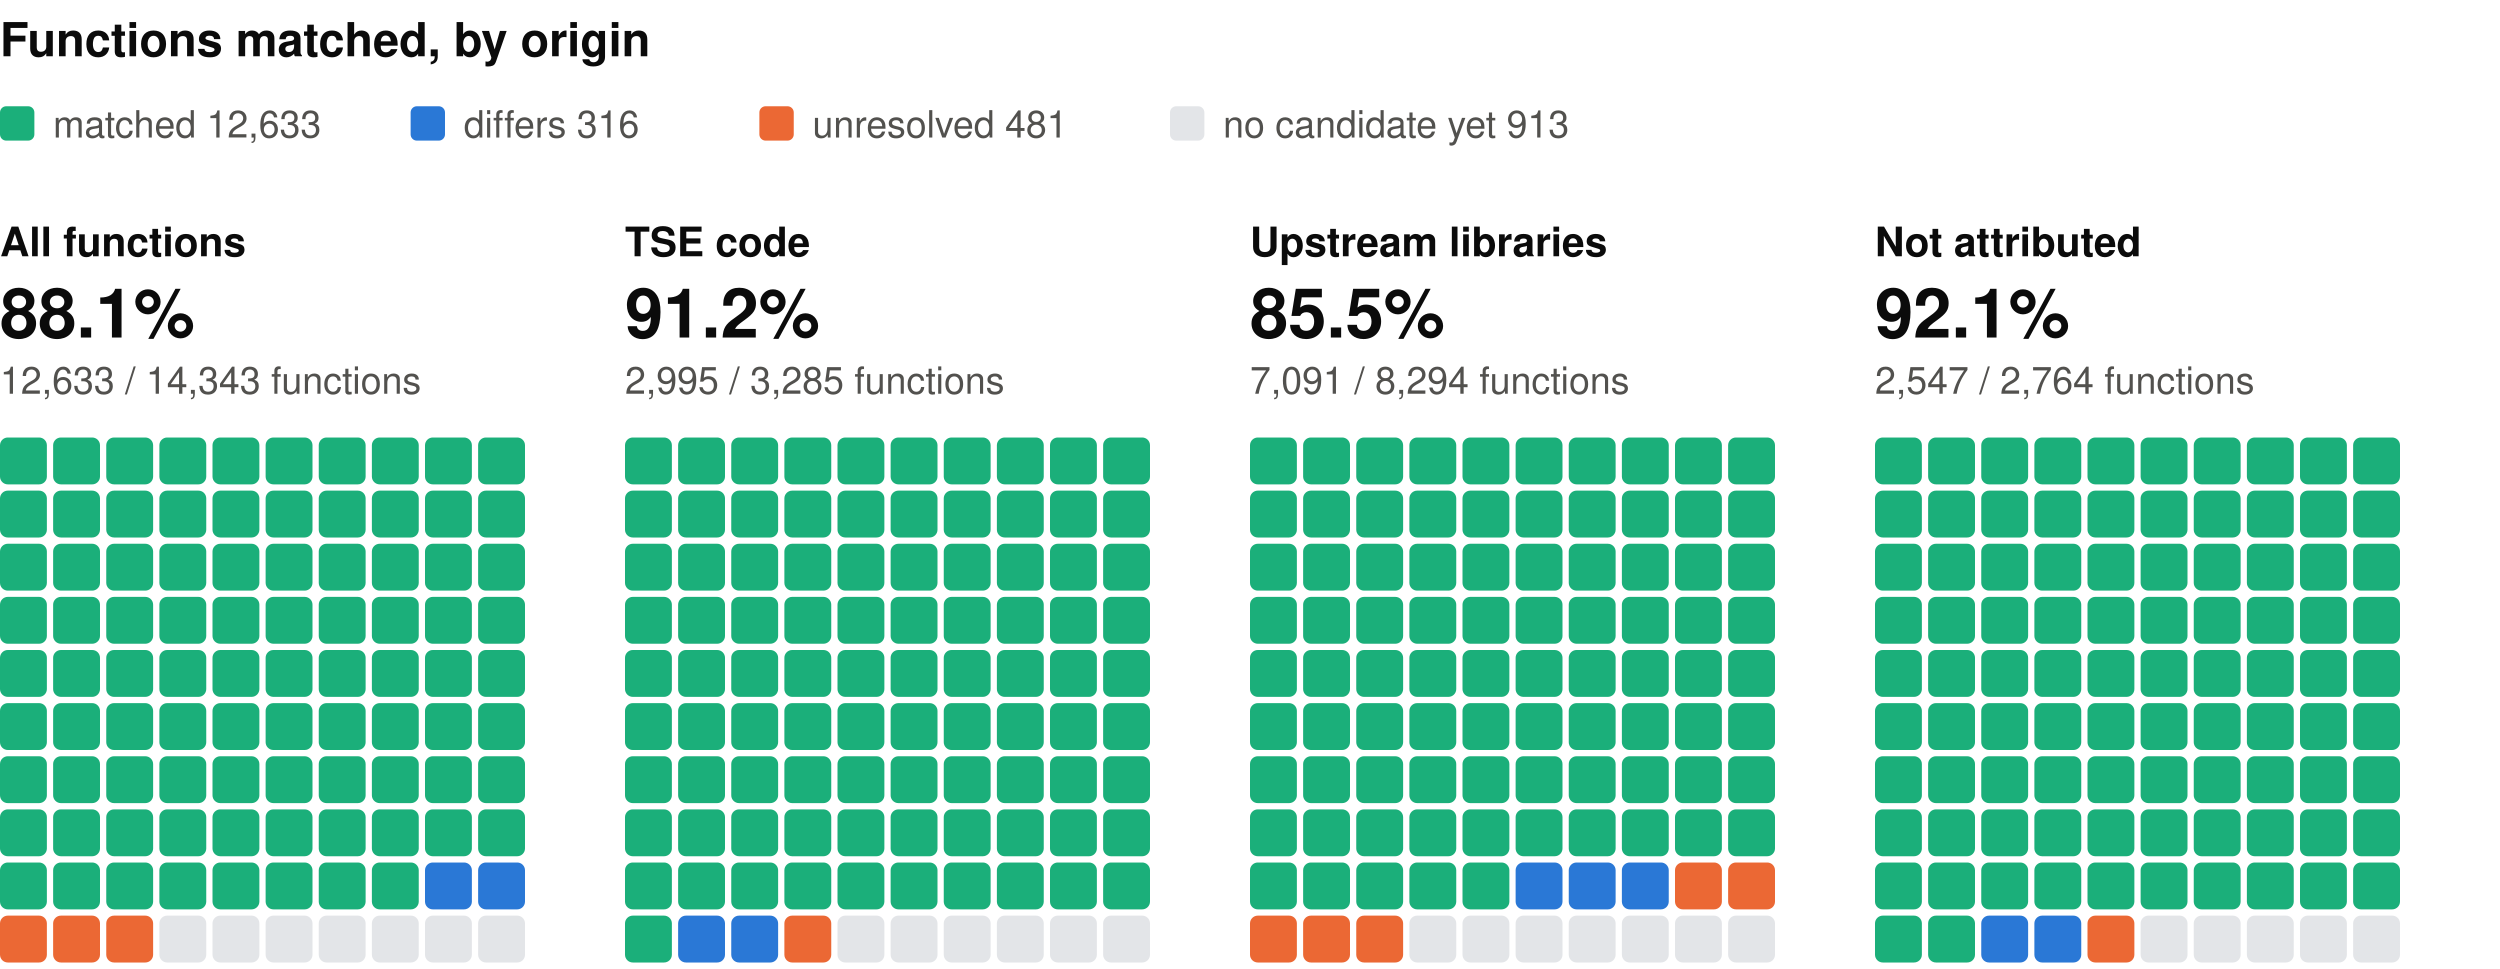
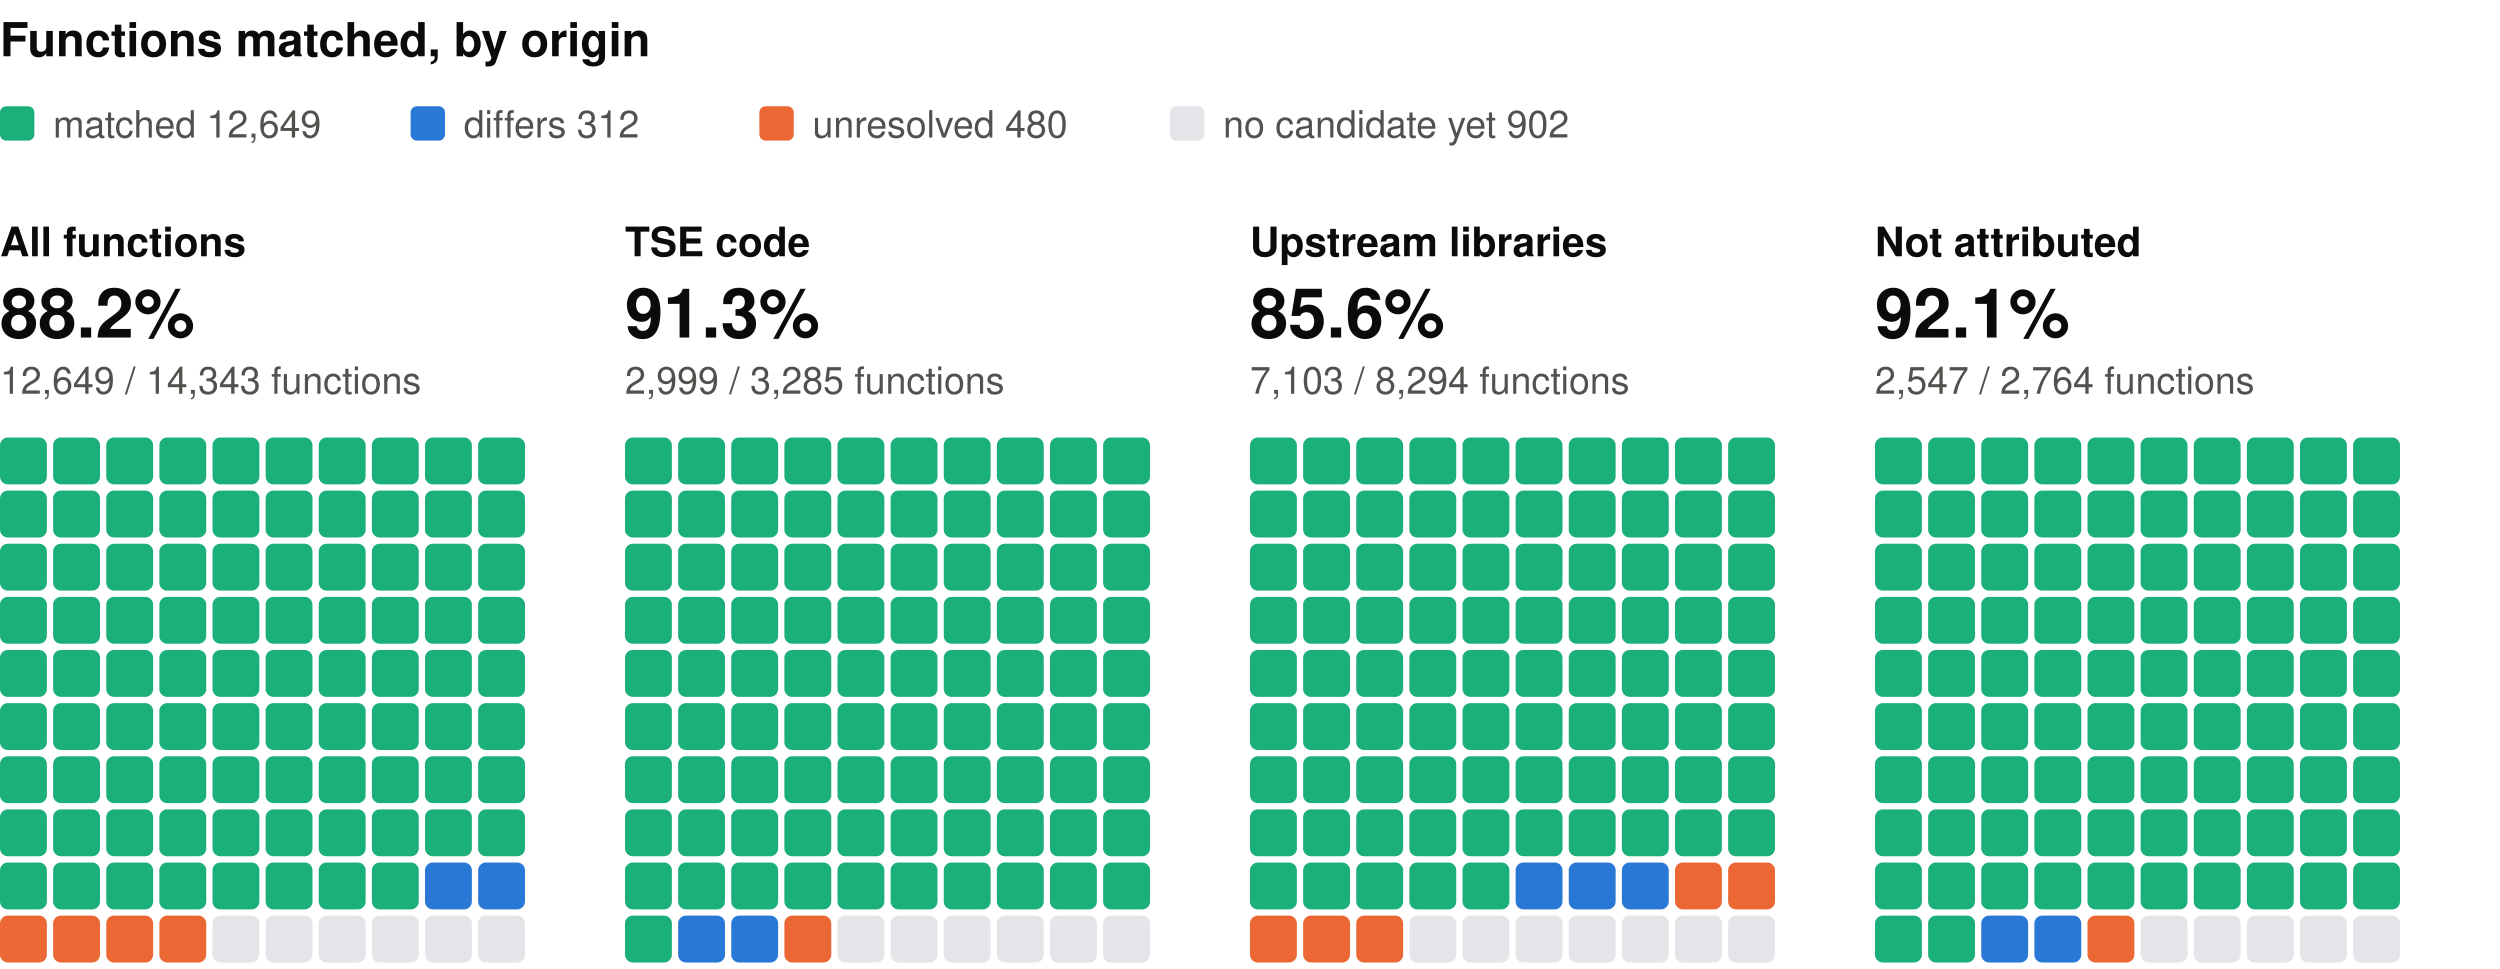
<svg xmlns="http://www.w3.org/2000/svg" width="800" height="310" viewBox="0 0 800 310" role="img" aria-label="Functions matched, by origin: one square per percent, coloured by verdict" font-family="system-ui, -apple-system, 'Segoe UI', Helvetica, Arial, sans-serif">
  <text x="0" y="18" font-size="15" fill="#0b0b0b" font-weight="600">Functions matched, by origin</text>
  <rect x="0" y="34" width="11" height="11" rx="2" fill="#1baf7a" />
-   <text x="17" y="44" font-size="12" fill="#52514e">matched 12,633</text>
+   <text x="17" y="44" font-size="12" fill="#52514e">matched 12,649</text>
  <rect x="131.4" y="34" width="11" height="11" rx="2" fill="#2a78d6" />
-   <text x="148.4" y="44" font-size="12" fill="#52514e">differs 316</text>
+   <text x="148.4" y="44" font-size="12" fill="#52514e">differs 312</text>
  <rect x="243" y="34" width="11" height="11" rx="2" fill="#eb6834" />
-   <text x="260" y="44" font-size="12" fill="#52514e">unresolved 481</text>
+   <text x="260" y="44" font-size="12" fill="#52514e">unresolved 480</text>
  <rect x="374.4" y="34" width="11" height="11" rx="2" fill="#e3e5e8" />
-   <text x="391.4" y="44" font-size="12" fill="#52514e">no candidate yet 913</text>
+   <text x="391.4" y="44" font-size="12" fill="#52514e">no candidate yet 902</text>
  <text x="0" y="82" font-size="13" fill="#0b0b0b" font-weight="600">All functions</text>
-   <text x="0" y="108" font-size="22" fill="#0b0b0b" font-weight="600">88.1%</text>
-   <text x="0" y="126" font-size="12" fill="#52514e">12,633 / 14,343 functions</text>
+   <text x="0" y="108" font-size="22" fill="#0b0b0b" font-weight="600">88.2%</text>
+   <text x="0" y="126" font-size="12" fill="#52514e">12,649 / 14,343 functions</text>
  <rect x="0" y="140" width="15" height="15" rx="2.5" fill="#1baf7a" />
  <rect x="17" y="140" width="15" height="15" rx="2.5" fill="#1baf7a" />
  <rect x="34" y="140" width="15" height="15" rx="2.5" fill="#1baf7a" />
  <rect x="51" y="140" width="15" height="15" rx="2.5" fill="#1baf7a" />
  <rect x="68" y="140" width="15" height="15" rx="2.5" fill="#1baf7a" />
  <rect x="85" y="140" width="15" height="15" rx="2.5" fill="#1baf7a" />
  <rect x="102" y="140" width="15" height="15" rx="2.5" fill="#1baf7a" />
  <rect x="119" y="140" width="15" height="15" rx="2.5" fill="#1baf7a" />
  <rect x="136" y="140" width="15" height="15" rx="2.5" fill="#1baf7a" />
  <rect x="153" y="140" width="15" height="15" rx="2.5" fill="#1baf7a" />
  <rect x="0" y="157" width="15" height="15" rx="2.5" fill="#1baf7a" />
  <rect x="17" y="157" width="15" height="15" rx="2.5" fill="#1baf7a" />
  <rect x="34" y="157" width="15" height="15" rx="2.5" fill="#1baf7a" />
  <rect x="51" y="157" width="15" height="15" rx="2.5" fill="#1baf7a" />
  <rect x="68" y="157" width="15" height="15" rx="2.5" fill="#1baf7a" />
  <rect x="85" y="157" width="15" height="15" rx="2.5" fill="#1baf7a" />
  <rect x="102" y="157" width="15" height="15" rx="2.5" fill="#1baf7a" />
  <rect x="119" y="157" width="15" height="15" rx="2.5" fill="#1baf7a" />
  <rect x="136" y="157" width="15" height="15" rx="2.5" fill="#1baf7a" />
  <rect x="153" y="157" width="15" height="15" rx="2.5" fill="#1baf7a" />
  <rect x="0" y="174" width="15" height="15" rx="2.5" fill="#1baf7a" />
  <rect x="17" y="174" width="15" height="15" rx="2.5" fill="#1baf7a" />
  <rect x="34" y="174" width="15" height="15" rx="2.5" fill="#1baf7a" />
  <rect x="51" y="174" width="15" height="15" rx="2.5" fill="#1baf7a" />
  <rect x="68" y="174" width="15" height="15" rx="2.5" fill="#1baf7a" />
  <rect x="85" y="174" width="15" height="15" rx="2.5" fill="#1baf7a" />
  <rect x="102" y="174" width="15" height="15" rx="2.5" fill="#1baf7a" />
  <rect x="119" y="174" width="15" height="15" rx="2.5" fill="#1baf7a" />
  <rect x="136" y="174" width="15" height="15" rx="2.5" fill="#1baf7a" />
  <rect x="153" y="174" width="15" height="15" rx="2.5" fill="#1baf7a" />
  <rect x="0" y="191" width="15" height="15" rx="2.5" fill="#1baf7a" />
  <rect x="17" y="191" width="15" height="15" rx="2.5" fill="#1baf7a" />
  <rect x="34" y="191" width="15" height="15" rx="2.5" fill="#1baf7a" />
  <rect x="51" y="191" width="15" height="15" rx="2.5" fill="#1baf7a" />
  <rect x="68" y="191" width="15" height="15" rx="2.5" fill="#1baf7a" />
  <rect x="85" y="191" width="15" height="15" rx="2.5" fill="#1baf7a" />
  <rect x="102" y="191" width="15" height="15" rx="2.5" fill="#1baf7a" />
  <rect x="119" y="191" width="15" height="15" rx="2.5" fill="#1baf7a" />
  <rect x="136" y="191" width="15" height="15" rx="2.5" fill="#1baf7a" />
  <rect x="153" y="191" width="15" height="15" rx="2.5" fill="#1baf7a" />
  <rect x="0" y="208" width="15" height="15" rx="2.5" fill="#1baf7a" />
  <rect x="17" y="208" width="15" height="15" rx="2.5" fill="#1baf7a" />
  <rect x="34" y="208" width="15" height="15" rx="2.5" fill="#1baf7a" />
  <rect x="51" y="208" width="15" height="15" rx="2.5" fill="#1baf7a" />
  <rect x="68" y="208" width="15" height="15" rx="2.5" fill="#1baf7a" />
  <rect x="85" y="208" width="15" height="15" rx="2.5" fill="#1baf7a" />
  <rect x="102" y="208" width="15" height="15" rx="2.5" fill="#1baf7a" />
  <rect x="119" y="208" width="15" height="15" rx="2.5" fill="#1baf7a" />
  <rect x="136" y="208" width="15" height="15" rx="2.5" fill="#1baf7a" />
  <rect x="153" y="208" width="15" height="15" rx="2.5" fill="#1baf7a" />
  <rect x="0" y="225" width="15" height="15" rx="2.5" fill="#1baf7a" />
  <rect x="17" y="225" width="15" height="15" rx="2.5" fill="#1baf7a" />
  <rect x="34" y="225" width="15" height="15" rx="2.5" fill="#1baf7a" />
  <rect x="51" y="225" width="15" height="15" rx="2.5" fill="#1baf7a" />
  <rect x="68" y="225" width="15" height="15" rx="2.5" fill="#1baf7a" />
  <rect x="85" y="225" width="15" height="15" rx="2.5" fill="#1baf7a" />
  <rect x="102" y="225" width="15" height="15" rx="2.5" fill="#1baf7a" />
  <rect x="119" y="225" width="15" height="15" rx="2.5" fill="#1baf7a" />
  <rect x="136" y="225" width="15" height="15" rx="2.5" fill="#1baf7a" />
  <rect x="153" y="225" width="15" height="15" rx="2.5" fill="#1baf7a" />
  <rect x="0" y="242" width="15" height="15" rx="2.5" fill="#1baf7a" />
  <rect x="17" y="242" width="15" height="15" rx="2.5" fill="#1baf7a" />
  <rect x="34" y="242" width="15" height="15" rx="2.5" fill="#1baf7a" />
  <rect x="51" y="242" width="15" height="15" rx="2.5" fill="#1baf7a" />
  <rect x="68" y="242" width="15" height="15" rx="2.5" fill="#1baf7a" />
  <rect x="85" y="242" width="15" height="15" rx="2.5" fill="#1baf7a" />
  <rect x="102" y="242" width="15" height="15" rx="2.5" fill="#1baf7a" />
  <rect x="119" y="242" width="15" height="15" rx="2.5" fill="#1baf7a" />
  <rect x="136" y="242" width="15" height="15" rx="2.5" fill="#1baf7a" />
  <rect x="153" y="242" width="15" height="15" rx="2.5" fill="#1baf7a" />
  <rect x="0" y="259" width="15" height="15" rx="2.5" fill="#1baf7a" />
  <rect x="17" y="259" width="15" height="15" rx="2.5" fill="#1baf7a" />
  <rect x="34" y="259" width="15" height="15" rx="2.5" fill="#1baf7a" />
  <rect x="51" y="259" width="15" height="15" rx="2.5" fill="#1baf7a" />
  <rect x="68" y="259" width="15" height="15" rx="2.5" fill="#1baf7a" />
  <rect x="85" y="259" width="15" height="15" rx="2.5" fill="#1baf7a" />
  <rect x="102" y="259" width="15" height="15" rx="2.5" fill="#1baf7a" />
  <rect x="119" y="259" width="15" height="15" rx="2.5" fill="#1baf7a" />
  <rect x="136" y="259" width="15" height="15" rx="2.5" fill="#1baf7a" />
  <rect x="153" y="259" width="15" height="15" rx="2.5" fill="#1baf7a" />
  <rect x="0" y="276" width="15" height="15" rx="2.5" fill="#1baf7a" />
  <rect x="17" y="276" width="15" height="15" rx="2.5" fill="#1baf7a" />
  <rect x="34" y="276" width="15" height="15" rx="2.5" fill="#1baf7a" />
  <rect x="51" y="276" width="15" height="15" rx="2.5" fill="#1baf7a" />
  <rect x="68" y="276" width="15" height="15" rx="2.5" fill="#1baf7a" />
  <rect x="85" y="276" width="15" height="15" rx="2.5" fill="#1baf7a" />
  <rect x="102" y="276" width="15" height="15" rx="2.5" fill="#1baf7a" />
  <rect x="119" y="276" width="15" height="15" rx="2.5" fill="#1baf7a" />
  <rect x="136" y="276" width="15" height="15" rx="2.5" fill="#2a78d6" />
  <rect x="153" y="276" width="15" height="15" rx="2.5" fill="#2a78d6" />
  <rect x="0" y="293" width="15" height="15" rx="2.5" fill="#eb6834" />
  <rect x="17" y="293" width="15" height="15" rx="2.5" fill="#eb6834" />
  <rect x="34" y="293" width="15" height="15" rx="2.5" fill="#eb6834" />
-   <rect x="51" y="293" width="15" height="15" rx="2.5" fill="#e3e5e8" />
+   <rect x="51" y="293" width="15" height="15" rx="2.5" fill="#eb6834" />
  <rect x="68" y="293" width="15" height="15" rx="2.5" fill="#e3e5e8" />
  <rect x="85" y="293" width="15" height="15" rx="2.5" fill="#e3e5e8" />
  <rect x="102" y="293" width="15" height="15" rx="2.5" fill="#e3e5e8" />
  <rect x="119" y="293" width="15" height="15" rx="2.5" fill="#e3e5e8" />
  <rect x="136" y="293" width="15" height="15" rx="2.5" fill="#e3e5e8" />
  <rect x="153" y="293" width="15" height="15" rx="2.5" fill="#e3e5e8" />
  <text x="200" y="82" font-size="13" fill="#0b0b0b" font-weight="600">TSE code</text>
-   <text x="200" y="108" font-size="22" fill="#0b0b0b" font-weight="600">91.2%</text>
-   <text x="200" y="126" font-size="12" fill="#52514e">2,995 / 3,285 functions</text>
+   <text x="200" y="108" font-size="22" fill="#0b0b0b" font-weight="600">91.3%</text>
+   <text x="200" y="126" font-size="12" fill="#52514e">2,999 / 3,285 functions</text>
  <rect x="200" y="140" width="15" height="15" rx="2.5" fill="#1baf7a" />
  <rect x="217" y="140" width="15" height="15" rx="2.5" fill="#1baf7a" />
  <rect x="234" y="140" width="15" height="15" rx="2.5" fill="#1baf7a" />
  <rect x="251" y="140" width="15" height="15" rx="2.5" fill="#1baf7a" />
  <rect x="268" y="140" width="15" height="15" rx="2.5" fill="#1baf7a" />
  <rect x="285" y="140" width="15" height="15" rx="2.5" fill="#1baf7a" />
  <rect x="302" y="140" width="15" height="15" rx="2.5" fill="#1baf7a" />
  <rect x="319" y="140" width="15" height="15" rx="2.5" fill="#1baf7a" />
  <rect x="336" y="140" width="15" height="15" rx="2.5" fill="#1baf7a" />
  <rect x="353" y="140" width="15" height="15" rx="2.5" fill="#1baf7a" />
  <rect x="200" y="157" width="15" height="15" rx="2.5" fill="#1baf7a" />
  <rect x="217" y="157" width="15" height="15" rx="2.5" fill="#1baf7a" />
  <rect x="234" y="157" width="15" height="15" rx="2.5" fill="#1baf7a" />
  <rect x="251" y="157" width="15" height="15" rx="2.5" fill="#1baf7a" />
  <rect x="268" y="157" width="15" height="15" rx="2.5" fill="#1baf7a" />
  <rect x="285" y="157" width="15" height="15" rx="2.5" fill="#1baf7a" />
  <rect x="302" y="157" width="15" height="15" rx="2.5" fill="#1baf7a" />
  <rect x="319" y="157" width="15" height="15" rx="2.5" fill="#1baf7a" />
  <rect x="336" y="157" width="15" height="15" rx="2.5" fill="#1baf7a" />
  <rect x="353" y="157" width="15" height="15" rx="2.5" fill="#1baf7a" />
  <rect x="200" y="174" width="15" height="15" rx="2.5" fill="#1baf7a" />
  <rect x="217" y="174" width="15" height="15" rx="2.5" fill="#1baf7a" />
  <rect x="234" y="174" width="15" height="15" rx="2.5" fill="#1baf7a" />
  <rect x="251" y="174" width="15" height="15" rx="2.5" fill="#1baf7a" />
  <rect x="268" y="174" width="15" height="15" rx="2.5" fill="#1baf7a" />
  <rect x="285" y="174" width="15" height="15" rx="2.5" fill="#1baf7a" />
  <rect x="302" y="174" width="15" height="15" rx="2.5" fill="#1baf7a" />
  <rect x="319" y="174" width="15" height="15" rx="2.5" fill="#1baf7a" />
  <rect x="336" y="174" width="15" height="15" rx="2.5" fill="#1baf7a" />
  <rect x="353" y="174" width="15" height="15" rx="2.5" fill="#1baf7a" />
  <rect x="200" y="191" width="15" height="15" rx="2.5" fill="#1baf7a" />
  <rect x="217" y="191" width="15" height="15" rx="2.5" fill="#1baf7a" />
  <rect x="234" y="191" width="15" height="15" rx="2.5" fill="#1baf7a" />
  <rect x="251" y="191" width="15" height="15" rx="2.5" fill="#1baf7a" />
  <rect x="268" y="191" width="15" height="15" rx="2.5" fill="#1baf7a" />
  <rect x="285" y="191" width="15" height="15" rx="2.5" fill="#1baf7a" />
  <rect x="302" y="191" width="15" height="15" rx="2.5" fill="#1baf7a" />
  <rect x="319" y="191" width="15" height="15" rx="2.5" fill="#1baf7a" />
  <rect x="336" y="191" width="15" height="15" rx="2.5" fill="#1baf7a" />
  <rect x="353" y="191" width="15" height="15" rx="2.5" fill="#1baf7a" />
  <rect x="200" y="208" width="15" height="15" rx="2.5" fill="#1baf7a" />
  <rect x="217" y="208" width="15" height="15" rx="2.5" fill="#1baf7a" />
  <rect x="234" y="208" width="15" height="15" rx="2.5" fill="#1baf7a" />
  <rect x="251" y="208" width="15" height="15" rx="2.5" fill="#1baf7a" />
  <rect x="268" y="208" width="15" height="15" rx="2.5" fill="#1baf7a" />
  <rect x="285" y="208" width="15" height="15" rx="2.5" fill="#1baf7a" />
  <rect x="302" y="208" width="15" height="15" rx="2.5" fill="#1baf7a" />
  <rect x="319" y="208" width="15" height="15" rx="2.5" fill="#1baf7a" />
  <rect x="336" y="208" width="15" height="15" rx="2.5" fill="#1baf7a" />
  <rect x="353" y="208" width="15" height="15" rx="2.5" fill="#1baf7a" />
  <rect x="200" y="225" width="15" height="15" rx="2.5" fill="#1baf7a" />
  <rect x="217" y="225" width="15" height="15" rx="2.5" fill="#1baf7a" />
  <rect x="234" y="225" width="15" height="15" rx="2.5" fill="#1baf7a" />
  <rect x="251" y="225" width="15" height="15" rx="2.5" fill="#1baf7a" />
  <rect x="268" y="225" width="15" height="15" rx="2.5" fill="#1baf7a" />
  <rect x="285" y="225" width="15" height="15" rx="2.5" fill="#1baf7a" />
  <rect x="302" y="225" width="15" height="15" rx="2.5" fill="#1baf7a" />
  <rect x="319" y="225" width="15" height="15" rx="2.5" fill="#1baf7a" />
  <rect x="336" y="225" width="15" height="15" rx="2.5" fill="#1baf7a" />
  <rect x="353" y="225" width="15" height="15" rx="2.5" fill="#1baf7a" />
  <rect x="200" y="242" width="15" height="15" rx="2.5" fill="#1baf7a" />
  <rect x="217" y="242" width="15" height="15" rx="2.5" fill="#1baf7a" />
  <rect x="234" y="242" width="15" height="15" rx="2.5" fill="#1baf7a" />
  <rect x="251" y="242" width="15" height="15" rx="2.5" fill="#1baf7a" />
  <rect x="268" y="242" width="15" height="15" rx="2.5" fill="#1baf7a" />
  <rect x="285" y="242" width="15" height="15" rx="2.5" fill="#1baf7a" />
  <rect x="302" y="242" width="15" height="15" rx="2.5" fill="#1baf7a" />
  <rect x="319" y="242" width="15" height="15" rx="2.5" fill="#1baf7a" />
  <rect x="336" y="242" width="15" height="15" rx="2.5" fill="#1baf7a" />
  <rect x="353" y="242" width="15" height="15" rx="2.5" fill="#1baf7a" />
  <rect x="200" y="259" width="15" height="15" rx="2.5" fill="#1baf7a" />
  <rect x="217" y="259" width="15" height="15" rx="2.5" fill="#1baf7a" />
  <rect x="234" y="259" width="15" height="15" rx="2.5" fill="#1baf7a" />
  <rect x="251" y="259" width="15" height="15" rx="2.5" fill="#1baf7a" />
  <rect x="268" y="259" width="15" height="15" rx="2.5" fill="#1baf7a" />
  <rect x="285" y="259" width="15" height="15" rx="2.5" fill="#1baf7a" />
  <rect x="302" y="259" width="15" height="15" rx="2.5" fill="#1baf7a" />
  <rect x="319" y="259" width="15" height="15" rx="2.5" fill="#1baf7a" />
  <rect x="336" y="259" width="15" height="15" rx="2.5" fill="#1baf7a" />
  <rect x="353" y="259" width="15" height="15" rx="2.5" fill="#1baf7a" />
  <rect x="200" y="276" width="15" height="15" rx="2.5" fill="#1baf7a" />
  <rect x="217" y="276" width="15" height="15" rx="2.5" fill="#1baf7a" />
  <rect x="234" y="276" width="15" height="15" rx="2.5" fill="#1baf7a" />
  <rect x="251" y="276" width="15" height="15" rx="2.5" fill="#1baf7a" />
  <rect x="268" y="276" width="15" height="15" rx="2.5" fill="#1baf7a" />
  <rect x="285" y="276" width="15" height="15" rx="2.5" fill="#1baf7a" />
  <rect x="302" y="276" width="15" height="15" rx="2.5" fill="#1baf7a" />
  <rect x="319" y="276" width="15" height="15" rx="2.5" fill="#1baf7a" />
  <rect x="336" y="276" width="15" height="15" rx="2.5" fill="#1baf7a" />
  <rect x="353" y="276" width="15" height="15" rx="2.5" fill="#1baf7a" />
  <rect x="200" y="293" width="15" height="15" rx="2.5" fill="#1baf7a" />
  <rect x="217" y="293" width="15" height="15" rx="2.5" fill="#2a78d6" />
  <rect x="234" y="293" width="15" height="15" rx="2.5" fill="#2a78d6" />
  <rect x="251" y="293" width="15" height="15" rx="2.5" fill="#eb6834" />
  <rect x="268" y="293" width="15" height="15" rx="2.5" fill="#e3e5e8" />
  <rect x="285" y="293" width="15" height="15" rx="2.5" fill="#e3e5e8" />
  <rect x="302" y="293" width="15" height="15" rx="2.5" fill="#e3e5e8" />
  <rect x="319" y="293" width="15" height="15" rx="2.5" fill="#e3e5e8" />
  <rect x="336" y="293" width="15" height="15" rx="2.5" fill="#e3e5e8" />
  <rect x="353" y="293" width="15" height="15" rx="2.5" fill="#e3e5e8" />
  <text x="400" y="82" font-size="13" fill="#0b0b0b" font-weight="600">Upstream libraries</text>
-   <text x="400" y="108" font-size="22" fill="#0b0b0b" font-weight="600">85.5%</text>
-   <text x="400" y="126" font-size="12" fill="#52514e">7,091 / 8,294 functions</text>
+   <text x="400" y="108" font-size="22" fill="#0b0b0b" font-weight="600">85.6%</text>
+   <text x="400" y="126" font-size="12" fill="#52514e">7,103 / 8,294 functions</text>
  <rect x="400" y="140" width="15" height="15" rx="2.5" fill="#1baf7a" />
  <rect x="417" y="140" width="15" height="15" rx="2.5" fill="#1baf7a" />
  <rect x="434" y="140" width="15" height="15" rx="2.5" fill="#1baf7a" />
  <rect x="451" y="140" width="15" height="15" rx="2.5" fill="#1baf7a" />
  <rect x="468" y="140" width="15" height="15" rx="2.5" fill="#1baf7a" />
  <rect x="485" y="140" width="15" height="15" rx="2.5" fill="#1baf7a" />
  <rect x="502" y="140" width="15" height="15" rx="2.5" fill="#1baf7a" />
  <rect x="519" y="140" width="15" height="15" rx="2.5" fill="#1baf7a" />
  <rect x="536" y="140" width="15" height="15" rx="2.5" fill="#1baf7a" />
  <rect x="553" y="140" width="15" height="15" rx="2.5" fill="#1baf7a" />
  <rect x="400" y="157" width="15" height="15" rx="2.5" fill="#1baf7a" />
  <rect x="417" y="157" width="15" height="15" rx="2.5" fill="#1baf7a" />
  <rect x="434" y="157" width="15" height="15" rx="2.5" fill="#1baf7a" />
  <rect x="451" y="157" width="15" height="15" rx="2.5" fill="#1baf7a" />
  <rect x="468" y="157" width="15" height="15" rx="2.5" fill="#1baf7a" />
  <rect x="485" y="157" width="15" height="15" rx="2.5" fill="#1baf7a" />
  <rect x="502" y="157" width="15" height="15" rx="2.5" fill="#1baf7a" />
  <rect x="519" y="157" width="15" height="15" rx="2.5" fill="#1baf7a" />
  <rect x="536" y="157" width="15" height="15" rx="2.5" fill="#1baf7a" />
  <rect x="553" y="157" width="15" height="15" rx="2.5" fill="#1baf7a" />
  <rect x="400" y="174" width="15" height="15" rx="2.5" fill="#1baf7a" />
  <rect x="417" y="174" width="15" height="15" rx="2.5" fill="#1baf7a" />
  <rect x="434" y="174" width="15" height="15" rx="2.5" fill="#1baf7a" />
  <rect x="451" y="174" width="15" height="15" rx="2.5" fill="#1baf7a" />
  <rect x="468" y="174" width="15" height="15" rx="2.5" fill="#1baf7a" />
  <rect x="485" y="174" width="15" height="15" rx="2.5" fill="#1baf7a" />
  <rect x="502" y="174" width="15" height="15" rx="2.5" fill="#1baf7a" />
  <rect x="519" y="174" width="15" height="15" rx="2.5" fill="#1baf7a" />
  <rect x="536" y="174" width="15" height="15" rx="2.5" fill="#1baf7a" />
  <rect x="553" y="174" width="15" height="15" rx="2.5" fill="#1baf7a" />
  <rect x="400" y="191" width="15" height="15" rx="2.5" fill="#1baf7a" />
  <rect x="417" y="191" width="15" height="15" rx="2.5" fill="#1baf7a" />
  <rect x="434" y="191" width="15" height="15" rx="2.5" fill="#1baf7a" />
  <rect x="451" y="191" width="15" height="15" rx="2.5" fill="#1baf7a" />
  <rect x="468" y="191" width="15" height="15" rx="2.5" fill="#1baf7a" />
  <rect x="485" y="191" width="15" height="15" rx="2.5" fill="#1baf7a" />
  <rect x="502" y="191" width="15" height="15" rx="2.5" fill="#1baf7a" />
  <rect x="519" y="191" width="15" height="15" rx="2.5" fill="#1baf7a" />
  <rect x="536" y="191" width="15" height="15" rx="2.5" fill="#1baf7a" />
  <rect x="553" y="191" width="15" height="15" rx="2.5" fill="#1baf7a" />
  <rect x="400" y="208" width="15" height="15" rx="2.5" fill="#1baf7a" />
  <rect x="417" y="208" width="15" height="15" rx="2.5" fill="#1baf7a" />
  <rect x="434" y="208" width="15" height="15" rx="2.5" fill="#1baf7a" />
  <rect x="451" y="208" width="15" height="15" rx="2.5" fill="#1baf7a" />
  <rect x="468" y="208" width="15" height="15" rx="2.5" fill="#1baf7a" />
  <rect x="485" y="208" width="15" height="15" rx="2.5" fill="#1baf7a" />
  <rect x="502" y="208" width="15" height="15" rx="2.5" fill="#1baf7a" />
  <rect x="519" y="208" width="15" height="15" rx="2.5" fill="#1baf7a" />
  <rect x="536" y="208" width="15" height="15" rx="2.5" fill="#1baf7a" />
  <rect x="553" y="208" width="15" height="15" rx="2.5" fill="#1baf7a" />
  <rect x="400" y="225" width="15" height="15" rx="2.5" fill="#1baf7a" />
  <rect x="417" y="225" width="15" height="15" rx="2.5" fill="#1baf7a" />
  <rect x="434" y="225" width="15" height="15" rx="2.5" fill="#1baf7a" />
  <rect x="451" y="225" width="15" height="15" rx="2.5" fill="#1baf7a" />
  <rect x="468" y="225" width="15" height="15" rx="2.5" fill="#1baf7a" />
  <rect x="485" y="225" width="15" height="15" rx="2.5" fill="#1baf7a" />
  <rect x="502" y="225" width="15" height="15" rx="2.5" fill="#1baf7a" />
  <rect x="519" y="225" width="15" height="15" rx="2.5" fill="#1baf7a" />
  <rect x="536" y="225" width="15" height="15" rx="2.5" fill="#1baf7a" />
  <rect x="553" y="225" width="15" height="15" rx="2.5" fill="#1baf7a" />
  <rect x="400" y="242" width="15" height="15" rx="2.5" fill="#1baf7a" />
  <rect x="417" y="242" width="15" height="15" rx="2.5" fill="#1baf7a" />
  <rect x="434" y="242" width="15" height="15" rx="2.5" fill="#1baf7a" />
  <rect x="451" y="242" width="15" height="15" rx="2.5" fill="#1baf7a" />
  <rect x="468" y="242" width="15" height="15" rx="2.5" fill="#1baf7a" />
  <rect x="485" y="242" width="15" height="15" rx="2.5" fill="#1baf7a" />
  <rect x="502" y="242" width="15" height="15" rx="2.5" fill="#1baf7a" />
  <rect x="519" y="242" width="15" height="15" rx="2.5" fill="#1baf7a" />
  <rect x="536" y="242" width="15" height="15" rx="2.5" fill="#1baf7a" />
  <rect x="553" y="242" width="15" height="15" rx="2.5" fill="#1baf7a" />
  <rect x="400" y="259" width="15" height="15" rx="2.5" fill="#1baf7a" />
  <rect x="417" y="259" width="15" height="15" rx="2.5" fill="#1baf7a" />
  <rect x="434" y="259" width="15" height="15" rx="2.5" fill="#1baf7a" />
  <rect x="451" y="259" width="15" height="15" rx="2.5" fill="#1baf7a" />
  <rect x="468" y="259" width="15" height="15" rx="2.5" fill="#1baf7a" />
  <rect x="485" y="259" width="15" height="15" rx="2.5" fill="#1baf7a" />
  <rect x="502" y="259" width="15" height="15" rx="2.5" fill="#1baf7a" />
  <rect x="519" y="259" width="15" height="15" rx="2.5" fill="#1baf7a" />
  <rect x="536" y="259" width="15" height="15" rx="2.5" fill="#1baf7a" />
  <rect x="553" y="259" width="15" height="15" rx="2.5" fill="#1baf7a" />
  <rect x="400" y="276" width="15" height="15" rx="2.5" fill="#1baf7a" />
  <rect x="417" y="276" width="15" height="15" rx="2.5" fill="#1baf7a" />
  <rect x="434" y="276" width="15" height="15" rx="2.5" fill="#1baf7a" />
  <rect x="451" y="276" width="15" height="15" rx="2.5" fill="#1baf7a" />
  <rect x="468" y="276" width="15" height="15" rx="2.5" fill="#1baf7a" />
  <rect x="485" y="276" width="15" height="15" rx="2.5" fill="#2a78d6" />
  <rect x="502" y="276" width="15" height="15" rx="2.5" fill="#2a78d6" />
  <rect x="519" y="276" width="15" height="15" rx="2.5" fill="#2a78d6" />
  <rect x="536" y="276" width="15" height="15" rx="2.5" fill="#eb6834" />
  <rect x="553" y="276" width="15" height="15" rx="2.5" fill="#eb6834" />
  <rect x="400" y="293" width="15" height="15" rx="2.5" fill="#eb6834" />
  <rect x="417" y="293" width="15" height="15" rx="2.5" fill="#eb6834" />
  <rect x="434" y="293" width="15" height="15" rx="2.5" fill="#eb6834" />
  <rect x="451" y="293" width="15" height="15" rx="2.5" fill="#e3e5e8" />
  <rect x="468" y="293" width="15" height="15" rx="2.5" fill="#e3e5e8" />
  <rect x="485" y="293" width="15" height="15" rx="2.5" fill="#e3e5e8" />
  <rect x="502" y="293" width="15" height="15" rx="2.5" fill="#e3e5e8" />
  <rect x="519" y="293" width="15" height="15" rx="2.5" fill="#e3e5e8" />
  <rect x="536" y="293" width="15" height="15" rx="2.5" fill="#e3e5e8" />
  <rect x="553" y="293" width="15" height="15" rx="2.5" fill="#e3e5e8" />
  <text x="600" y="82" font-size="13" fill="#0b0b0b" font-weight="600">Not attributed</text>
  <text x="600" y="108" font-size="22" fill="#0b0b0b" font-weight="600">92.1%</text>
  <text x="600" y="126" font-size="12" fill="#52514e">2,547 / 2,764 functions</text>
  <rect x="600" y="140" width="15" height="15" rx="2.5" fill="#1baf7a" />
  <rect x="617" y="140" width="15" height="15" rx="2.5" fill="#1baf7a" />
  <rect x="634" y="140" width="15" height="15" rx="2.5" fill="#1baf7a" />
  <rect x="651" y="140" width="15" height="15" rx="2.5" fill="#1baf7a" />
  <rect x="668" y="140" width="15" height="15" rx="2.5" fill="#1baf7a" />
  <rect x="685" y="140" width="15" height="15" rx="2.5" fill="#1baf7a" />
  <rect x="702" y="140" width="15" height="15" rx="2.5" fill="#1baf7a" />
  <rect x="719" y="140" width="15" height="15" rx="2.5" fill="#1baf7a" />
  <rect x="736" y="140" width="15" height="15" rx="2.5" fill="#1baf7a" />
  <rect x="753" y="140" width="15" height="15" rx="2.5" fill="#1baf7a" />
  <rect x="600" y="157" width="15" height="15" rx="2.5" fill="#1baf7a" />
  <rect x="617" y="157" width="15" height="15" rx="2.5" fill="#1baf7a" />
  <rect x="634" y="157" width="15" height="15" rx="2.5" fill="#1baf7a" />
  <rect x="651" y="157" width="15" height="15" rx="2.5" fill="#1baf7a" />
  <rect x="668" y="157" width="15" height="15" rx="2.5" fill="#1baf7a" />
  <rect x="685" y="157" width="15" height="15" rx="2.5" fill="#1baf7a" />
  <rect x="702" y="157" width="15" height="15" rx="2.5" fill="#1baf7a" />
  <rect x="719" y="157" width="15" height="15" rx="2.5" fill="#1baf7a" />
  <rect x="736" y="157" width="15" height="15" rx="2.5" fill="#1baf7a" />
  <rect x="753" y="157" width="15" height="15" rx="2.5" fill="#1baf7a" />
  <rect x="600" y="174" width="15" height="15" rx="2.5" fill="#1baf7a" />
  <rect x="617" y="174" width="15" height="15" rx="2.5" fill="#1baf7a" />
  <rect x="634" y="174" width="15" height="15" rx="2.5" fill="#1baf7a" />
  <rect x="651" y="174" width="15" height="15" rx="2.5" fill="#1baf7a" />
  <rect x="668" y="174" width="15" height="15" rx="2.5" fill="#1baf7a" />
  <rect x="685" y="174" width="15" height="15" rx="2.5" fill="#1baf7a" />
  <rect x="702" y="174" width="15" height="15" rx="2.5" fill="#1baf7a" />
  <rect x="719" y="174" width="15" height="15" rx="2.5" fill="#1baf7a" />
  <rect x="736" y="174" width="15" height="15" rx="2.5" fill="#1baf7a" />
  <rect x="753" y="174" width="15" height="15" rx="2.5" fill="#1baf7a" />
  <rect x="600" y="191" width="15" height="15" rx="2.5" fill="#1baf7a" />
  <rect x="617" y="191" width="15" height="15" rx="2.5" fill="#1baf7a" />
  <rect x="634" y="191" width="15" height="15" rx="2.5" fill="#1baf7a" />
  <rect x="651" y="191" width="15" height="15" rx="2.5" fill="#1baf7a" />
  <rect x="668" y="191" width="15" height="15" rx="2.5" fill="#1baf7a" />
  <rect x="685" y="191" width="15" height="15" rx="2.5" fill="#1baf7a" />
  <rect x="702" y="191" width="15" height="15" rx="2.5" fill="#1baf7a" />
  <rect x="719" y="191" width="15" height="15" rx="2.5" fill="#1baf7a" />
  <rect x="736" y="191" width="15" height="15" rx="2.5" fill="#1baf7a" />
  <rect x="753" y="191" width="15" height="15" rx="2.5" fill="#1baf7a" />
  <rect x="600" y="208" width="15" height="15" rx="2.5" fill="#1baf7a" />
  <rect x="617" y="208" width="15" height="15" rx="2.5" fill="#1baf7a" />
  <rect x="634" y="208" width="15" height="15" rx="2.5" fill="#1baf7a" />
  <rect x="651" y="208" width="15" height="15" rx="2.5" fill="#1baf7a" />
  <rect x="668" y="208" width="15" height="15" rx="2.5" fill="#1baf7a" />
  <rect x="685" y="208" width="15" height="15" rx="2.5" fill="#1baf7a" />
  <rect x="702" y="208" width="15" height="15" rx="2.5" fill="#1baf7a" />
  <rect x="719" y="208" width="15" height="15" rx="2.5" fill="#1baf7a" />
  <rect x="736" y="208" width="15" height="15" rx="2.5" fill="#1baf7a" />
  <rect x="753" y="208" width="15" height="15" rx="2.5" fill="#1baf7a" />
  <rect x="600" y="225" width="15" height="15" rx="2.5" fill="#1baf7a" />
  <rect x="617" y="225" width="15" height="15" rx="2.5" fill="#1baf7a" />
  <rect x="634" y="225" width="15" height="15" rx="2.5" fill="#1baf7a" />
  <rect x="651" y="225" width="15" height="15" rx="2.5" fill="#1baf7a" />
  <rect x="668" y="225" width="15" height="15" rx="2.5" fill="#1baf7a" />
  <rect x="685" y="225" width="15" height="15" rx="2.5" fill="#1baf7a" />
  <rect x="702" y="225" width="15" height="15" rx="2.5" fill="#1baf7a" />
  <rect x="719" y="225" width="15" height="15" rx="2.5" fill="#1baf7a" />
  <rect x="736" y="225" width="15" height="15" rx="2.5" fill="#1baf7a" />
  <rect x="753" y="225" width="15" height="15" rx="2.5" fill="#1baf7a" />
  <rect x="600" y="242" width="15" height="15" rx="2.5" fill="#1baf7a" />
  <rect x="617" y="242" width="15" height="15" rx="2.5" fill="#1baf7a" />
  <rect x="634" y="242" width="15" height="15" rx="2.5" fill="#1baf7a" />
  <rect x="651" y="242" width="15" height="15" rx="2.5" fill="#1baf7a" />
  <rect x="668" y="242" width="15" height="15" rx="2.5" fill="#1baf7a" />
  <rect x="685" y="242" width="15" height="15" rx="2.5" fill="#1baf7a" />
  <rect x="702" y="242" width="15" height="15" rx="2.5" fill="#1baf7a" />
  <rect x="719" y="242" width="15" height="15" rx="2.5" fill="#1baf7a" />
  <rect x="736" y="242" width="15" height="15" rx="2.5" fill="#1baf7a" />
  <rect x="753" y="242" width="15" height="15" rx="2.5" fill="#1baf7a" />
  <rect x="600" y="259" width="15" height="15" rx="2.5" fill="#1baf7a" />
  <rect x="617" y="259" width="15" height="15" rx="2.5" fill="#1baf7a" />
  <rect x="634" y="259" width="15" height="15" rx="2.5" fill="#1baf7a" />
  <rect x="651" y="259" width="15" height="15" rx="2.5" fill="#1baf7a" />
  <rect x="668" y="259" width="15" height="15" rx="2.5" fill="#1baf7a" />
  <rect x="685" y="259" width="15" height="15" rx="2.5" fill="#1baf7a" />
  <rect x="702" y="259" width="15" height="15" rx="2.5" fill="#1baf7a" />
  <rect x="719" y="259" width="15" height="15" rx="2.5" fill="#1baf7a" />
  <rect x="736" y="259" width="15" height="15" rx="2.5" fill="#1baf7a" />
  <rect x="753" y="259" width="15" height="15" rx="2.5" fill="#1baf7a" />
  <rect x="600" y="276" width="15" height="15" rx="2.5" fill="#1baf7a" />
  <rect x="617" y="276" width="15" height="15" rx="2.5" fill="#1baf7a" />
  <rect x="634" y="276" width="15" height="15" rx="2.5" fill="#1baf7a" />
  <rect x="651" y="276" width="15" height="15" rx="2.5" fill="#1baf7a" />
  <rect x="668" y="276" width="15" height="15" rx="2.5" fill="#1baf7a" />
  <rect x="685" y="276" width="15" height="15" rx="2.5" fill="#1baf7a" />
  <rect x="702" y="276" width="15" height="15" rx="2.5" fill="#1baf7a" />
  <rect x="719" y="276" width="15" height="15" rx="2.5" fill="#1baf7a" />
  <rect x="736" y="276" width="15" height="15" rx="2.5" fill="#1baf7a" />
  <rect x="753" y="276" width="15" height="15" rx="2.5" fill="#1baf7a" />
  <rect x="600" y="293" width="15" height="15" rx="2.5" fill="#1baf7a" />
  <rect x="617" y="293" width="15" height="15" rx="2.5" fill="#1baf7a" />
  <rect x="634" y="293" width="15" height="15" rx="2.5" fill="#2a78d6" />
  <rect x="651" y="293" width="15" height="15" rx="2.5" fill="#2a78d6" />
  <rect x="668" y="293" width="15" height="15" rx="2.5" fill="#eb6834" />
  <rect x="685" y="293" width="15" height="15" rx="2.5" fill="#e3e5e8" />
  <rect x="702" y="293" width="15" height="15" rx="2.5" fill="#e3e5e8" />
  <rect x="719" y="293" width="15" height="15" rx="2.5" fill="#e3e5e8" />
  <rect x="736" y="293" width="15" height="15" rx="2.5" fill="#e3e5e8" />
  <rect x="753" y="293" width="15" height="15" rx="2.5" fill="#e3e5e8" />
</svg>
